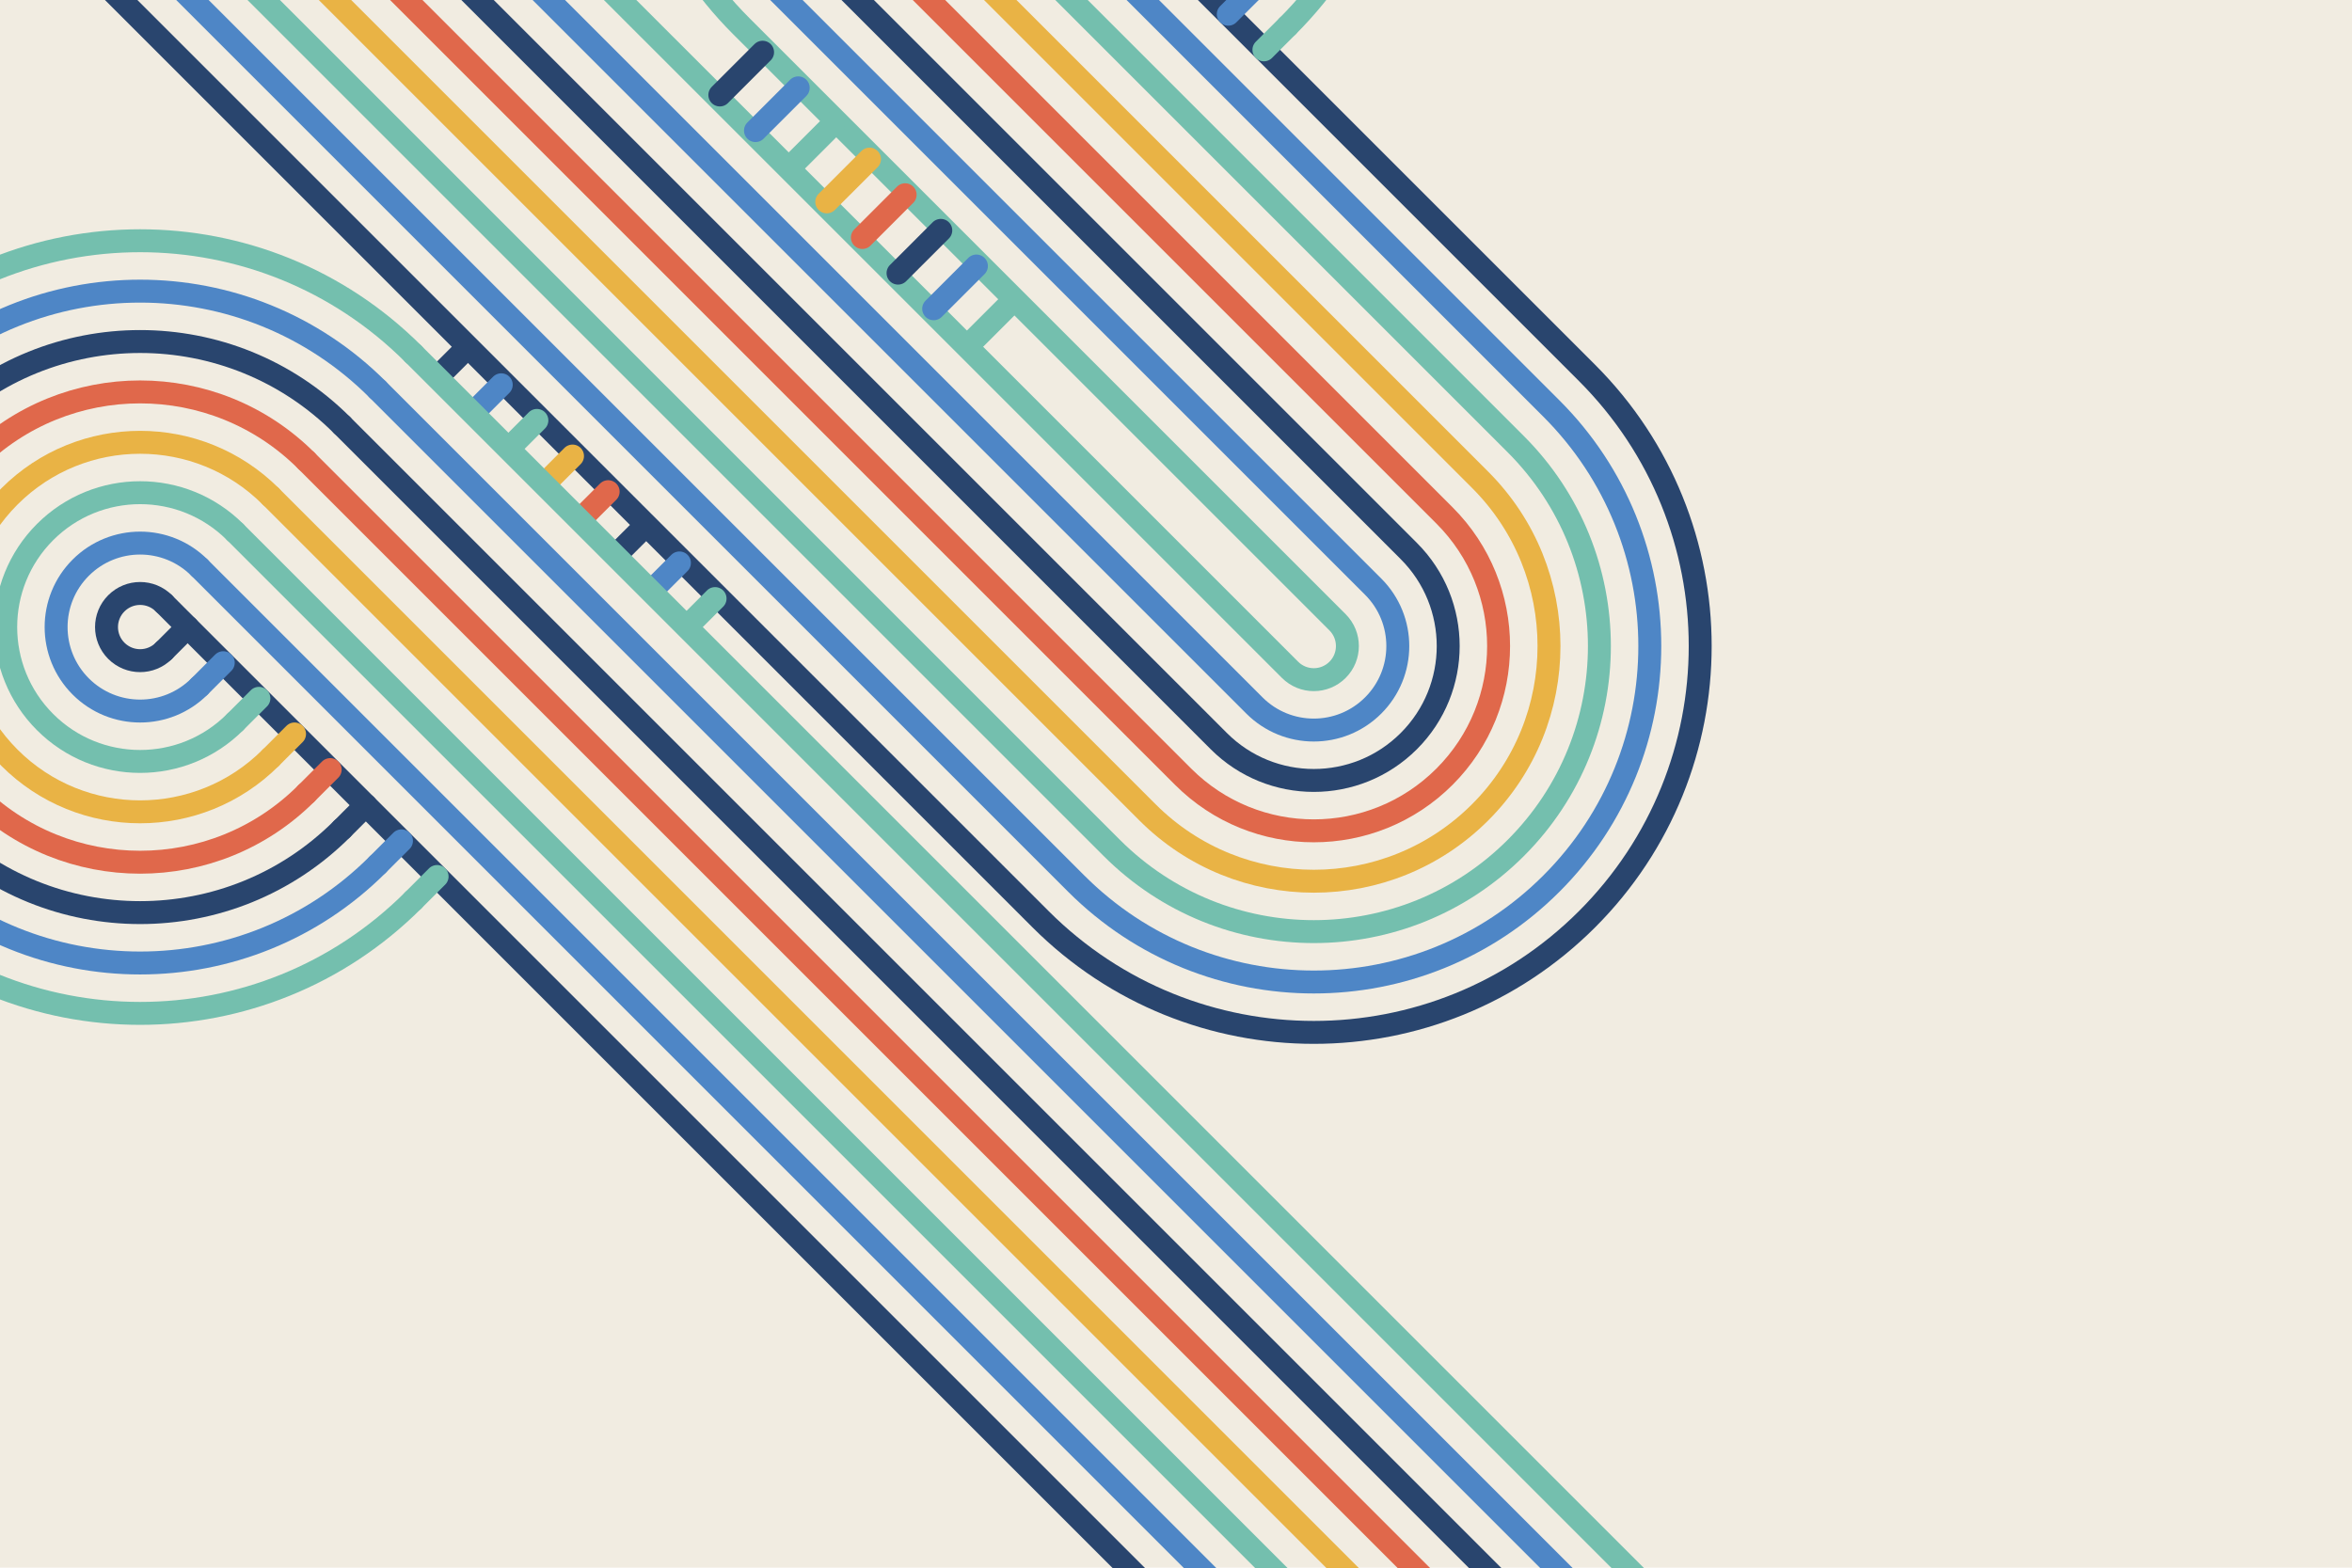
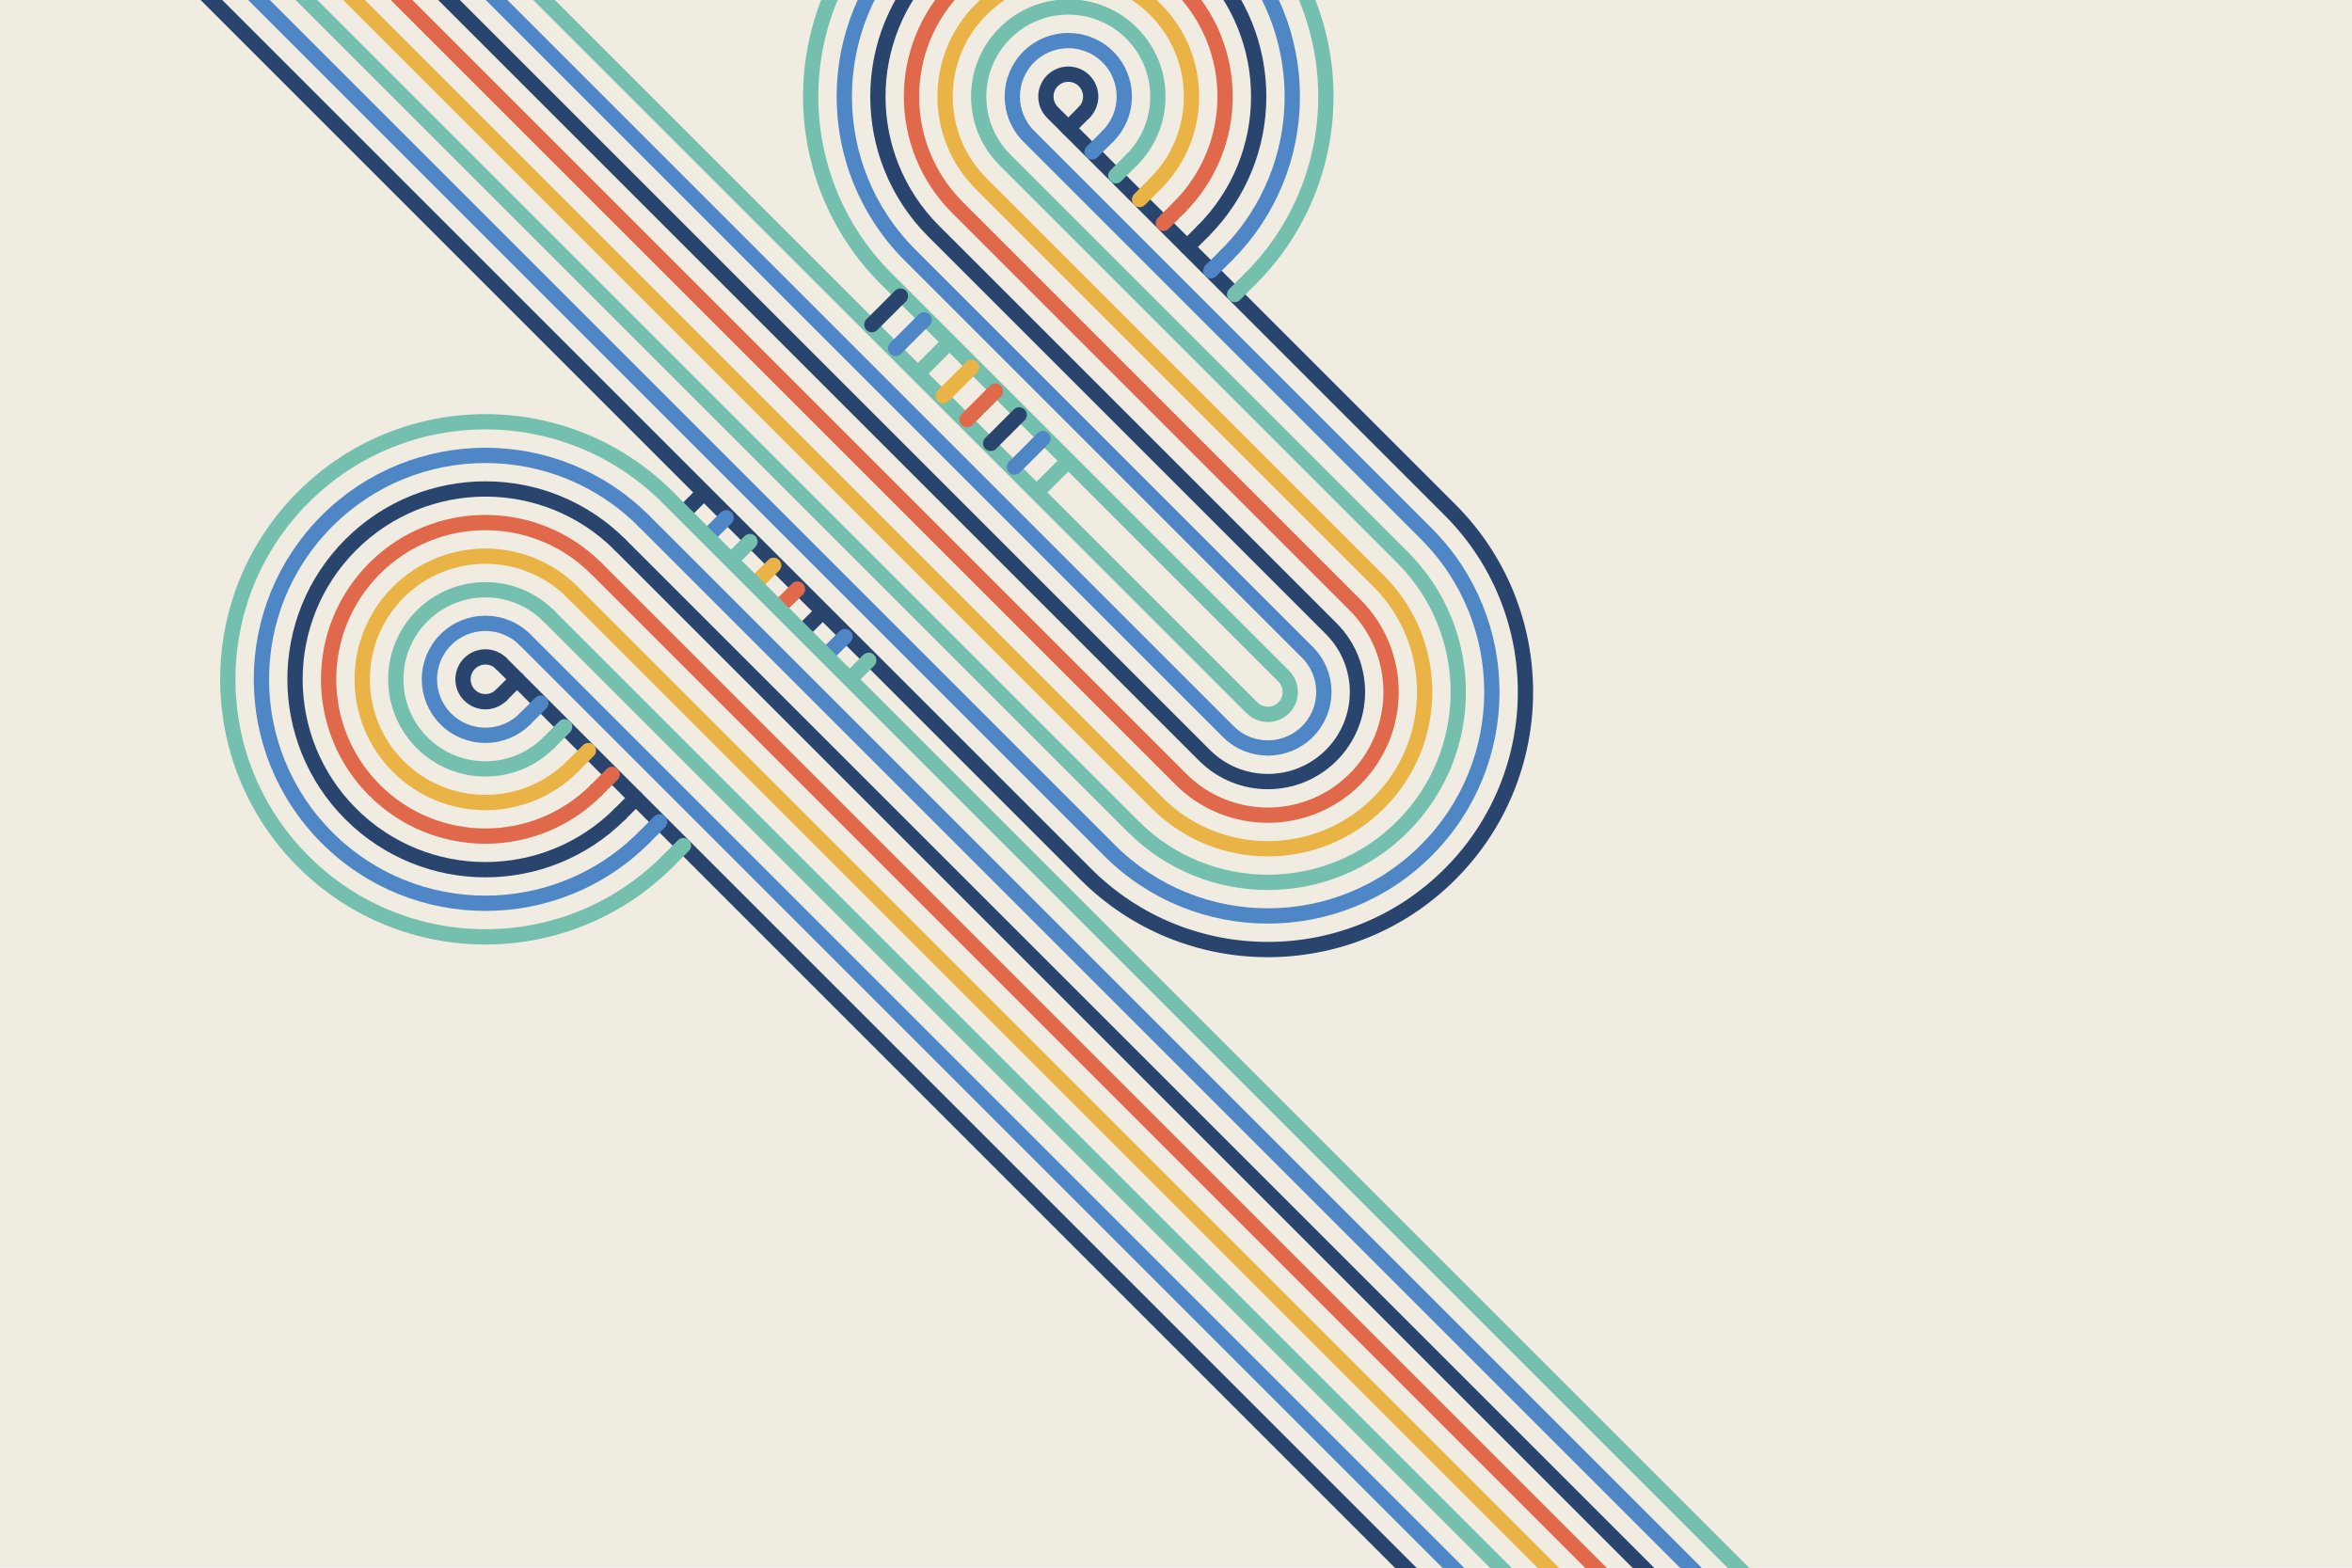
<svg xmlns="http://www.w3.org/2000/svg" viewBox="0 0 840 560" fill="none">
  <rect width="840" height="560" fill="#f1ece1" />
-   <g transform="translate(420 280) rotate(45) scale(1.2) translate(-430 -410)">
+   <g transform="translate(420 280) rotate(45) scale(0.8) translate(-430 -410)">
    <path fill="none" stroke="#29456e" stroke-width="6.825" stroke-linecap="round" stroke-linejoin="round" d="M 189.000 227 A 10.000 10.000 0 1 0 179 237.000 H 430 A 115.000 115.000 0 0 1 430 467.000 H -160" />
    <path fill="none" stroke="#29456e" stroke-width="6.825" stroke-linecap="round" d="M 189.000 227 V 237" />
    <path fill="none" stroke="#4e86c6" stroke-width="6.825" stroke-linecap="round" stroke-linejoin="round" d="M 204.000 227 A 25.000 25.000 0 1 0 179 252.000 H 430 A 100.000 100.000 0 0 1 430 452.000 H -160" />
    <path fill="none" stroke="#4e86c6" stroke-width="6.825" stroke-linecap="round" d="M 204.000 227 V 237" />
    <path fill="none" stroke="#74bfae" stroke-width="6.825" stroke-linecap="round" stroke-linejoin="round" d="M 219.000 227 A 40.000 40.000 0 1 0 179 267.000 H 430 A 85.000 85.000 0 0 1 430 437.000 H -160" />
    <path fill="none" stroke="#74bfae" stroke-width="6.825" stroke-linecap="round" d="M 219.000 227 V 237" />
    <path fill="none" stroke="#e9b345" stroke-width="6.825" stroke-linecap="round" stroke-linejoin="round" d="M 234.000 227 A 55.000 55.000 0 1 0 179 282.000 H 430 A 70.000 70.000 0 0 1 430 422.000 H -160" />
    <path fill="none" stroke="#e9b345" stroke-width="6.825" stroke-linecap="round" d="M 234.000 227 V 237" />
    <path fill="none" stroke="#e0684b" stroke-width="6.825" stroke-linecap="round" stroke-linejoin="round" d="M 249.000 227 A 70.000 70.000 0 1 0 179 297.000 H 430 A 55.000 55.000 0 0 1 430 407.000 H -160" />
    <path fill="none" stroke="#e0684b" stroke-width="6.825" stroke-linecap="round" d="M 249.000 227 V 237" />
    <path fill="none" stroke="#29456e" stroke-width="6.825" stroke-linecap="round" stroke-linejoin="round" d="M 264.000 227 A 85.000 85.000 0 1 0 179 312.000 H 430 A 40.000 40.000 0 0 1 430 392.000 H -160" />
    <path fill="none" stroke="#29456e" stroke-width="6.825" stroke-linecap="round" d="M 264.000 227 V 237" />
    <path fill="none" stroke="#4e86c6" stroke-width="6.825" stroke-linecap="round" stroke-linejoin="round" d="M 279.000 227 A 100.000 100.000 0 1 0 179 327.000 H 430 A 25.000 25.000 0 0 1 430 377.000 H -160" />
    <path fill="none" stroke="#4e86c6" stroke-width="6.825" stroke-linecap="round" d="M 279.000 227 V 237" />
    <path fill="none" stroke="#74bfae" stroke-width="6.825" stroke-linecap="round" stroke-linejoin="round" d="M 294.000 227 A 115.000 115.000 0 1 0 179 342.000 H 430 A 10.000 10.000 0 0 1 430 362.000 H -160" />
    <path fill="none" stroke="#74bfae" stroke-width="6.825" stroke-linecap="round" d="M 294.000 227 V 237" />
    <path fill="none" stroke="#29456e" stroke-width="6.825" stroke-linecap="round" d="M 189.000 343 V 361" />
    <path fill="none" stroke="#4e86c6" stroke-width="6.825" stroke-linecap="round" d="M 204.000 343 V 361" />
    <path fill="none" stroke="#74bfae" stroke-width="6.825" stroke-linecap="round" d="M 219.000 343 V 361" />
    <path fill="none" stroke="#e9b345" stroke-width="6.825" stroke-linecap="round" d="M 234.000 343 V 361" />
    <path fill="none" stroke="#e0684b" stroke-width="6.825" stroke-linecap="round" d="M 249.000 343 V 361" />
    <path fill="none" stroke="#29456e" stroke-width="6.825" stroke-linecap="round" d="M 264.000 343 V 361" />
    <path fill="none" stroke="#4e86c6" stroke-width="6.825" stroke-linecap="round" d="M 279.000 343 V 361" />
    <path fill="none" stroke="#74bfae" stroke-width="6.825" stroke-linecap="round" d="M 294.000 343 V 361" />
    <path fill="none" stroke="#29456e" stroke-width="6.825" stroke-linecap="round" d="M 189.000 468 V 479" />
    <path fill="none" stroke="#4e86c6" stroke-width="6.825" stroke-linecap="round" d="M 204.000 468 V 479" />
    <path fill="none" stroke="#74bfae" stroke-width="6.825" stroke-linecap="round" d="M 219.000 468 V 479" />
    <path fill="none" stroke="#e9b345" stroke-width="6.825" stroke-linecap="round" d="M 234.000 468 V 479" />
    <path fill="none" stroke="#e0684b" stroke-width="6.825" stroke-linecap="round" d="M 249.000 468 V 479" />
    <path fill="none" stroke="#29456e" stroke-width="6.825" stroke-linecap="round" d="M 264.000 468 V 479" />
    <path fill="none" stroke="#4e86c6" stroke-width="6.825" stroke-linecap="round" d="M 279.000 468 V 479" />
    <path fill="none" stroke="#74bfae" stroke-width="6.825" stroke-linecap="round" d="M 294.000 468 V 479" />
    <path fill="none" stroke="#29456e" stroke-width="6.825" stroke-linecap="round" stroke-linejoin="round" d="M 179 585.000 H 1025" />
    <path fill="none" stroke="#29456e" stroke-width="6.825" stroke-linecap="round" stroke-linejoin="round" d="M 179 585.000 A 10.000 10.000 0 1 0 189.000 595" />
    <path fill="none" stroke="#29456e" stroke-width="6.825" stroke-linecap="round" d="M 189.000 595 V 585" />
    <path fill="none" stroke="#4e86c6" stroke-width="6.825" stroke-linecap="round" stroke-linejoin="round" d="M 179 570.000 H 1025" />
    <path fill="none" stroke="#4e86c6" stroke-width="6.825" stroke-linecap="round" stroke-linejoin="round" d="M 179 570.000 A 25.000 25.000 0 1 0 204.000 595" />
    <path fill="none" stroke="#4e86c6" stroke-width="6.825" stroke-linecap="round" d="M 204.000 595 V 585" />
    <path fill="none" stroke="#74bfae" stroke-width="6.825" stroke-linecap="round" stroke-linejoin="round" d="M 179 555.000 H 1025" />
    <path fill="none" stroke="#74bfae" stroke-width="6.825" stroke-linecap="round" stroke-linejoin="round" d="M 179 555.000 A 40.000 40.000 0 1 0 219.000 595" />
    <path fill="none" stroke="#74bfae" stroke-width="6.825" stroke-linecap="round" d="M 219.000 595 V 585" />
    <path fill="none" stroke="#e9b345" stroke-width="6.825" stroke-linecap="round" stroke-linejoin="round" d="M 179 540.000 H 1025" />
    <path fill="none" stroke="#e9b345" stroke-width="6.825" stroke-linecap="round" stroke-linejoin="round" d="M 179 540.000 A 55.000 55.000 0 1 0 234.000 595" />
    <path fill="none" stroke="#e9b345" stroke-width="6.825" stroke-linecap="round" d="M 234.000 595 V 585" />
    <path fill="none" stroke="#e0684b" stroke-width="6.825" stroke-linecap="round" stroke-linejoin="round" d="M 179 525.000 H 1025" />
    <path fill="none" stroke="#e0684b" stroke-width="6.825" stroke-linecap="round" stroke-linejoin="round" d="M 179 525.000 A 70.000 70.000 0 1 0 249.000 595" />
    <path fill="none" stroke="#e0684b" stroke-width="6.825" stroke-linecap="round" d="M 249.000 595 V 585" />
    <path fill="none" stroke="#29456e" stroke-width="6.825" stroke-linecap="round" stroke-linejoin="round" d="M 179 510.000 H 1025" />
    <path fill="none" stroke="#29456e" stroke-width="6.825" stroke-linecap="round" stroke-linejoin="round" d="M 179 510.000 A 85.000 85.000 0 1 0 264.000 595" />
    <path fill="none" stroke="#29456e" stroke-width="6.825" stroke-linecap="round" d="M 264.000 595 V 585" />
    <path fill="none" stroke="#4e86c6" stroke-width="6.825" stroke-linecap="round" stroke-linejoin="round" d="M 179 495.000 H 1025" />
    <path fill="none" stroke="#4e86c6" stroke-width="6.825" stroke-linecap="round" stroke-linejoin="round" d="M 179 495.000 A 100.000 100.000 0 1 0 279.000 595" />
    <path fill="none" stroke="#4e86c6" stroke-width="6.825" stroke-linecap="round" d="M 279.000 595 V 585" />
    <path fill="none" stroke="#74bfae" stroke-width="6.825" stroke-linecap="round" stroke-linejoin="round" d="M 179 480.000 H 1025" />
    <path fill="none" stroke="#74bfae" stroke-width="6.825" stroke-linecap="round" stroke-linejoin="round" d="M 179 480.000 A 115.000 115.000 0 1 0 294.000 595" />
    <path fill="none" stroke="#74bfae" stroke-width="6.825" stroke-linecap="round" d="M 294.000 595 V 585" />
  </g>
</svg>
